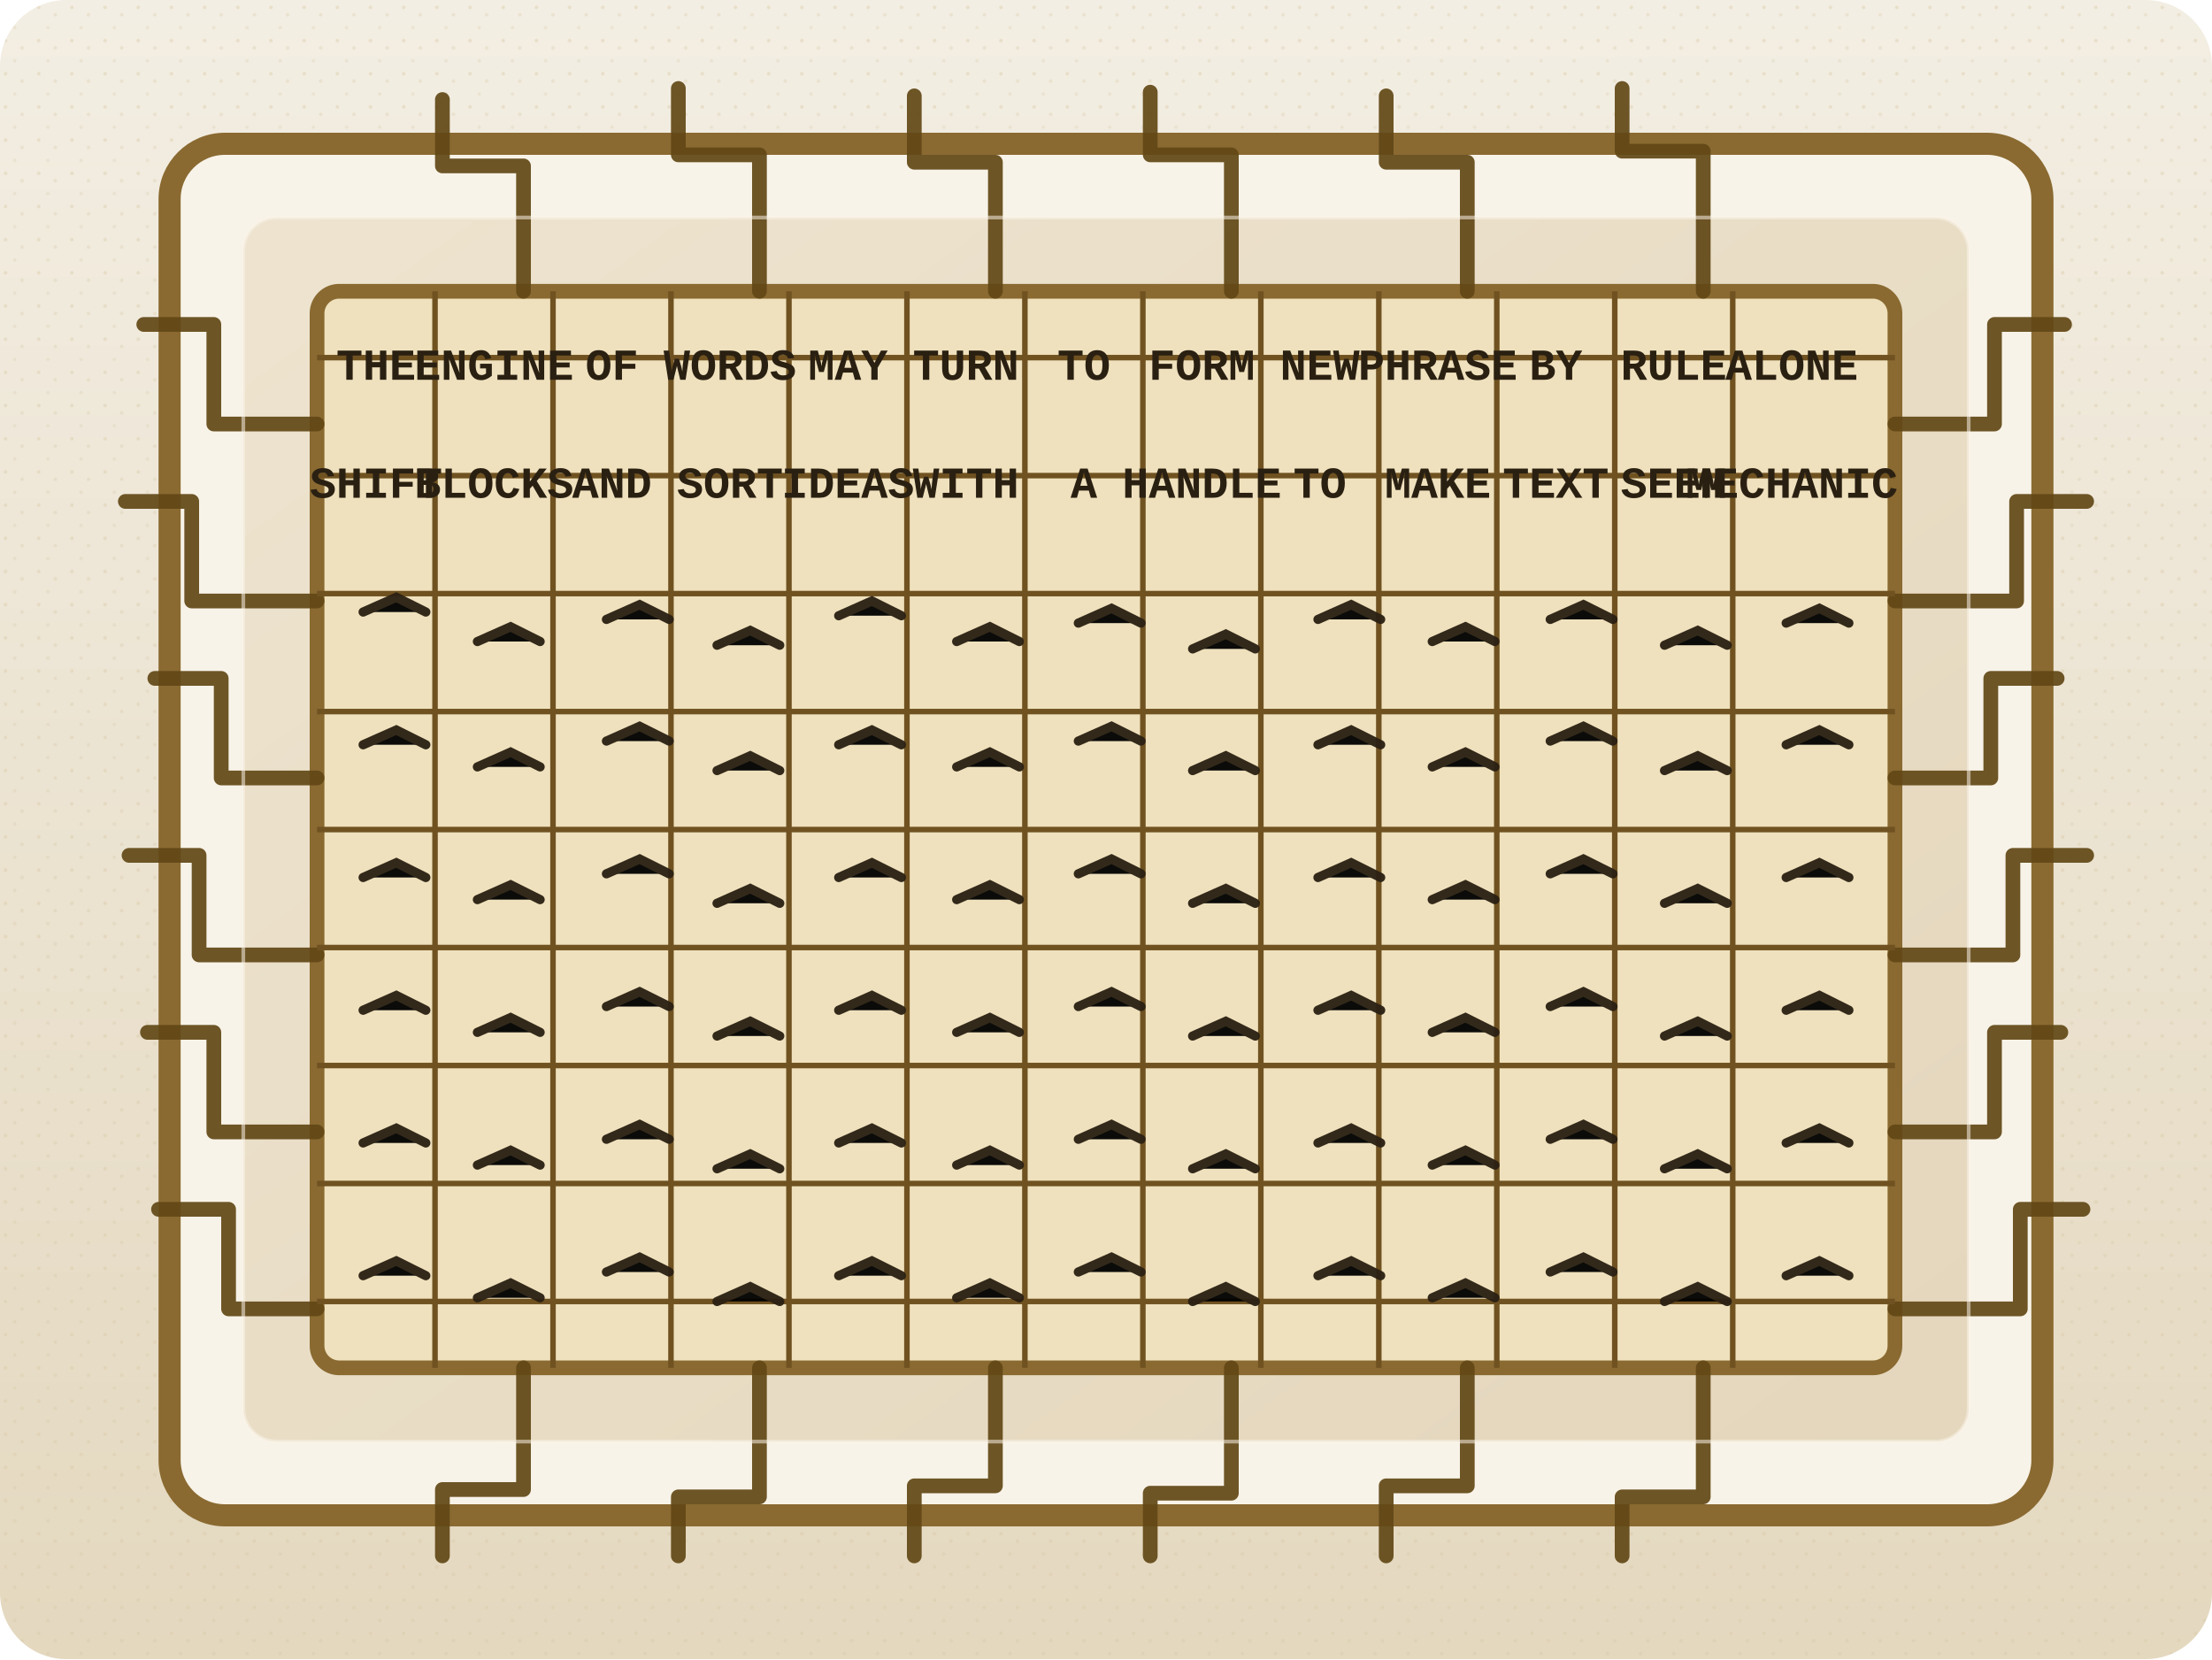
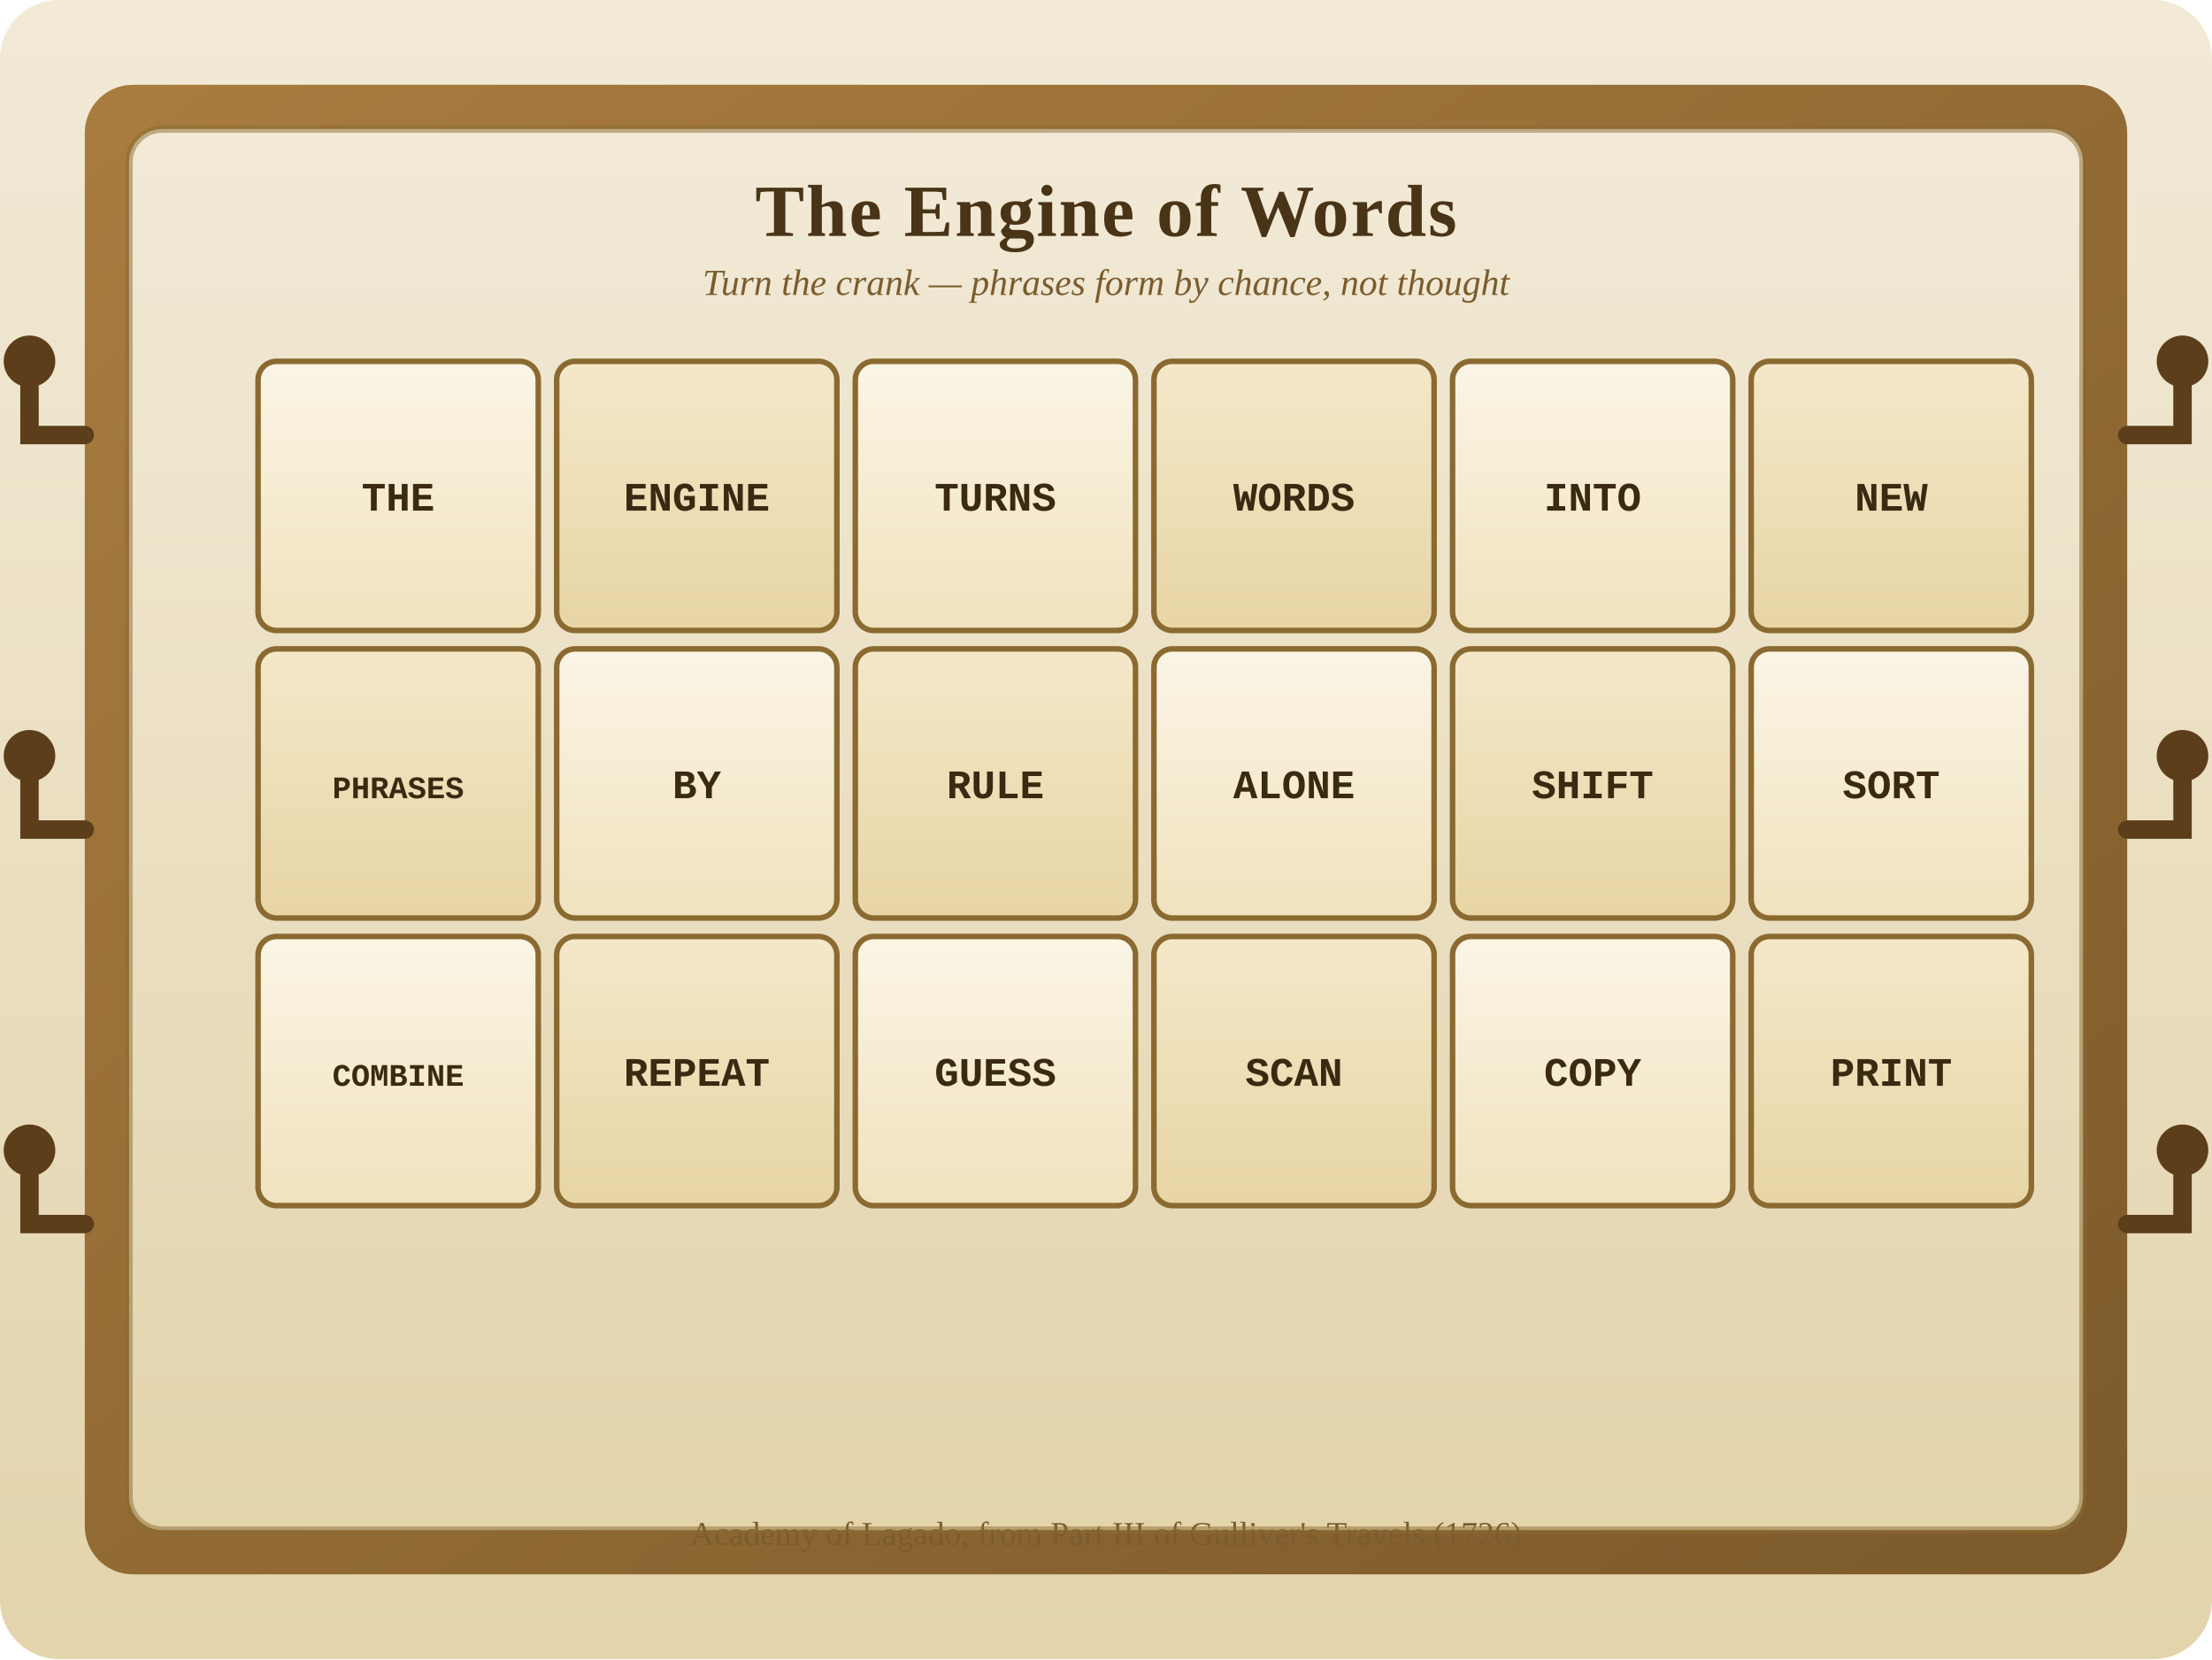
<svg xmlns="http://www.w3.org/2000/svg" viewBox="0 0 1200 900" role="img" aria-labelledby="title desc">
  <defs>
-     <linearGradient id="paper" x1="0" y1="0" x2="0" y2="1">
-       <stop offset="0%" stop-color="#f3eee3" />
-       <stop offset="100%" stop-color="#e4d8bf" />
+     <linearGradient id="paperBg" x1="0" y1="0" x2="0" y2="1">
+       <stop offset="0%" stop-color="#f2ead7" />
+       <stop offset="100%" stop-color="#e3d4ac" />
    </linearGradient>
-     <linearGradient id="frame" x1="0" y1="0" x2="1" y2="1">
-       <stop offset="0%" stop-color="#d2bc8f" />
-       <stop offset="100%" stop-color="#b08e4d" />
+     <linearGradient id="woodFrame" x1="0" y1="0" x2="1" y2="1">
+       <stop offset="0%" stop-color="#a97c3f" />
+       <stop offset="100%" stop-color="#7c5a2a" />
    </linearGradient>
-     <pattern id="grain" width="18" height="18" patternUnits="userSpaceOnUse">
-       <circle cx="3" cy="4" r="1" fill="#d8c8a3" opacity="0.38" />
-       <circle cx="12" cy="8" r="1" fill="#d2c09b" opacity="0.26" />
-       <circle cx="8" cy="15" r="1" fill="#cab890" opacity="0.18" />
-     </pattern>
+     <linearGradient id="tileA" x1="0" y1="0" x2="0" y2="1">
+       <stop offset="0%" stop-color="#fbf5e6" />
+       <stop offset="100%" stop-color="#f0e2bd" />
+     </linearGradient>
+     <linearGradient id="tileB" x1="0" y1="0" x2="0" y2="1">
+       <stop offset="0%" stop-color="#f4e8c9" />
+       <stop offset="100%" stop-color="#e7d5a5" />
+     </linearGradient>
  </defs>
-   <rect width="1200" height="900" rx="36" fill="url(#paper)" />
-   <rect width="1200" height="900" rx="36" fill="url(#grain)" />
-   <rect x="92" y="78" width="1016" height="744" rx="30" fill="#f8f3e8" stroke="#8a6a31" stroke-width="12" />
-   <rect x="132" y="118" width="936" height="664" rx="18" fill="url(#frame)" opacity="0.28" />
-   <rect x="172" y="158" width="856" height="584" rx="12" fill="#efe1bd" stroke="#8a6a31" stroke-width="8" />
-   <g fill="none" stroke="#624816" stroke-width="8" stroke-linecap="round" stroke-linejoin="round" opacity="0.92">
-     <path d="M172 230 H116 v-54 h-38" />
-     <path d="M172 326 H104 v-54 H68" />
-     <path d="M172 422 H120 v-54 H84" />
-     <path d="M172 518 H108 v-54 H70" />
-     <path d="M172 614 H116 v-54 H80" />
-     <path d="M172 710 H124 v-54 H86" />
-     <path d="M1028 230 H1082 v-54 h38" />
-     <path d="M1028 326 H1094 v-54 h38" />
-     <path d="M1028 422 H1080 v-54 h36" />
-     <path d="M1028 518 H1092 v-54 h40" />
-     <path d="M1028 614 H1082 v-54 h36" />
-     <path d="M1028 710 H1096 v-54 h34" />
-     <path d="M284 742 V808 h-44 v36" />
-     <path d="M412 742 V812 h-44 v32" />
-     <path d="M540 742 V806 h-44 v38" />
-     <path d="M668 742 V810 h-44 v34" />
-     <path d="M796 742 V806 h-44 v38" />
-     <path d="M924 742 V812 h-44 v32" />
-     <path d="M284 158 V90 h-44 V54" />
-     <path d="M412 158 V84 h-44 V48" />
-     <path d="M540 158 V88 h-44 V52" />
-     <path d="M668 158 V84 h-44 V50" />
-     <path d="M796 158 V88 h-44 V52" />
-     <path d="M924 158 V82 h-44 V48" />
+   <rect width="1200" height="900" rx="32" fill="url(#paperBg)" />
+   <rect x="46" y="46" width="1108" height="808" rx="26" fill="url(#woodFrame)" />
+   <rect x="70" y="70" width="1060" height="760" rx="18" fill="url(#paperBg)" />
+   <text x="600" y="128" fill="#4a3417" font-family="Georgia, 'Times New Roman', serif" font-size="40" font-weight="700" text-anchor="middle" letter-spacing="1">The Engine of Words</text>
+   <text x="600" y="160" fill="#7a5c2e" font-family="Georgia, 'Times New Roman', serif" font-size="20" font-style="italic" text-anchor="middle">Turn the crank — phrases form by chance, not thought</text>
+   <g>
+     <rect x="140" y="196" width="152" height="146" rx="10" fill="url(#tileA)" stroke="#8a6a31" stroke-width="3" />
+     <rect x="302" y="196" width="152" height="146" rx="10" fill="url(#tileB)" stroke="#8a6a31" stroke-width="3" />
+     <rect x="464" y="196" width="152" height="146" rx="10" fill="url(#tileA)" stroke="#8a6a31" stroke-width="3" />
+     <rect x="626" y="196" width="152" height="146" rx="10" fill="url(#tileB)" stroke="#8a6a31" stroke-width="3" />
+     <rect x="788" y="196" width="152" height="146" rx="10" fill="url(#tileA)" stroke="#8a6a31" stroke-width="3" />
+     <rect x="950" y="196" width="152" height="146" rx="10" fill="url(#tileB)" stroke="#8a6a31" stroke-width="3" />
+     <rect x="140" y="352" width="152" height="146" rx="10" fill="url(#tileB)" stroke="#8a6a31" stroke-width="3" />
+     <rect x="302" y="352" width="152" height="146" rx="10" fill="url(#tileA)" stroke="#8a6a31" stroke-width="3" />
+     <rect x="464" y="352" width="152" height="146" rx="10" fill="url(#tileB)" stroke="#8a6a31" stroke-width="3" />
+     <rect x="626" y="352" width="152" height="146" rx="10" fill="url(#tileA)" stroke="#8a6a31" stroke-width="3" />
+     <rect x="788" y="352" width="152" height="146" rx="10" fill="url(#tileB)" stroke="#8a6a31" stroke-width="3" />
+     <rect x="950" y="352" width="152" height="146" rx="10" fill="url(#tileA)" stroke="#8a6a31" stroke-width="3" />
+     <rect x="140" y="508" width="152" height="146" rx="10" fill="url(#tileA)" stroke="#8a6a31" stroke-width="3" />
+     <rect x="302" y="508" width="152" height="146" rx="10" fill="url(#tileB)" stroke="#8a6a31" stroke-width="3" />
+     <rect x="464" y="508" width="152" height="146" rx="10" fill="url(#tileA)" stroke="#8a6a31" stroke-width="3" />
+     <rect x="626" y="508" width="152" height="146" rx="10" fill="url(#tileB)" stroke="#8a6a31" stroke-width="3" />
+     <rect x="788" y="508" width="152" height="146" rx="10" fill="url(#tileA)" stroke="#8a6a31" stroke-width="3" />
+     <rect x="950" y="508" width="152" height="146" rx="10" fill="url(#tileB)" stroke="#8a6a31" stroke-width="3" />
  </g>
-   <g stroke="#705221" stroke-width="3">
-     <path d="M172 194 H1028" />
-     <path d="M172 258 H1028" />
-     <path d="M172 322 H1028" />
-     <path d="M172 386 H1028" />
-     <path d="M172 450 H1028" />
-     <path d="M172 514 H1028" />
-     <path d="M172 578 H1028" />
-     <path d="M172 642 H1028" />
-     <path d="M172 706 H1028" />
-     <path d="M236 158 V742" />
-     <path d="M300 158 V742" />
-     <path d="M364 158 V742" />
-     <path d="M428 158 V742" />
-     <path d="M492 158 V742" />
-     <path d="M556 158 V742" />
-     <path d="M620 158 V742" />
-     <path d="M684 158 V742" />
-     <path d="M748 158 V742" />
-     <path d="M812 158 V742" />
-     <path d="M876 158 V742" />
-     <path d="M940 158 V742" />
+   <g font-family="'SFMono-Regular', Consolas, 'Liberation Mono', Menlo, monospace" font-weight="700" text-anchor="middle">
+     <text x="216" y="277" font-size="22" fill="#3a2a12">THE</text>
+     <text x="378" y="277" font-size="22" fill="#3a2a12">ENGINE</text>
+     <text x="540" y="277" font-size="22" fill="#3a2a12">TURNS</text>
+     <text x="702" y="277" font-size="22" fill="#3a2a12">WORDS</text>
+     <text x="864" y="277" font-size="22" fill="#3a2a12">INTO</text>
+     <text x="1026" y="277" font-size="22" fill="#3a2a12">NEW</text>
+     <text x="216" y="433" font-size="17" fill="#3a2a12">PHRASES</text>
+     <text x="378" y="433" font-size="22" fill="#3a2a12">BY</text>
+     <text x="540" y="433" font-size="22" fill="#3a2a12">RULE</text>
+     <text x="702" y="433" font-size="22" fill="#3a2a12">ALONE</text>
+     <text x="864" y="433" font-size="22" fill="#3a2a12">SHIFT</text>
+     <text x="1026" y="433" font-size="22" fill="#3a2a12">SORT</text>
+     <text x="216" y="589" font-size="17" fill="#3a2a12">COMBINE</text>
+     <text x="378" y="589" font-size="22" fill="#3a2a12">REPEAT</text>
+     <text x="540" y="589" font-size="22" fill="#3a2a12">GUESS</text>
+     <text x="702" y="589" font-size="22" fill="#3a2a12">SCAN</text>
+     <text x="864" y="589" font-size="22" fill="#3a2a12">COPY</text>
+     <text x="1026" y="589" font-size="22" fill="#3a2a12">PRINT</text>
  </g>
-   <g fill="#2a2012" font-family="'SFMono-Regular', Consolas, 'Liberation Mono', Menlo, monospace" font-size="24" font-weight="700" text-anchor="middle">
-     <text x="204" y="206">THE</text>
-     <text x="268" y="206">ENGINE</text>
-     <text x="332" y="206">OF</text>
-     <text x="396" y="206">WORDS</text>
-     <text x="460" y="206">MAY</text>
-     <text x="524" y="206">TURN</text>
-     <text x="588" y="206">TO</text>
-     <text x="652" y="206">FORM</text>
-     <text x="716" y="206">NEW</text>
-     <text x="780" y="206">PHRASE</text>
-     <text x="844" y="206">BY</text>
-     <text x="908" y="206">RULE</text>
-     <text x="972" y="206">ALONE</text>
-     <text x="204" y="270">SHIFT</text>
-     <text x="268" y="270">BLOCKS</text>
-     <text x="332" y="270">AND</text>
-     <text x="396" y="270">SORT</text>
-     <text x="460" y="270">IDEAS</text>
-     <text x="524" y="270">WITH</text>
-     <text x="588" y="270">A</text>
-     <text x="652" y="270">HANDLE</text>
-     <text x="716" y="270">TO</text>
-     <text x="780" y="270">MAKE</text>
-     <text x="844" y="270">TEXT</text>
-     <text x="908" y="270">SEEM</text>
-     <text x="972" y="270">MECHANIC</text>
+   <g stroke="#5c3f1a" stroke-width="10" stroke-linecap="round" fill="none">
+     <path d="M46 236 h-30 v-40" />
+     <path d="M46 450 h-30 v-40" />
+     <path d="M46 664 h-30 v-40" />
  </g>
-   <g stroke="#2a2012" stroke-width="5" stroke-linecap="round" opacity="0.95">
-     <path d="M197 332 l18 -8 l16 8" />
-     <path d="M259 348 l18 -8 l16 8" />
-     <path d="M329 336 l18 -8 l16 8" />
-     <path d="M389 350 l18 -8 l16 8" />
-     <path d="M455 334 l18 -8 l16 8" />
-     <path d="M519 348 l18 -8 l16 8" />
-     <path d="M585 338 l18 -8 l16 8" />
-     <path d="M647 352 l18 -8 l16 8" />
-     <path d="M715 336 l18 -8 l16 8" />
-     <path d="M777 348 l18 -8 l16 8" />
-     <path d="M841 336 l18 -8 l16 8" />
-     <path d="M903 350 l18 -8 l16 8" />
-     <path d="M969 338 l18 -8 l16 8" />
-     <path d="M197 404 l18 -8 l16 8" />
-     <path d="M259 416 l18 -8 l16 8" />
-     <path d="M329 402 l18 -8 l16 8" />
-     <path d="M389 418 l18 -8 l16 8" />
-     <path d="M455 404 l18 -8 l16 8" />
-     <path d="M519 416 l18 -8 l16 8" />
-     <path d="M585 402 l18 -8 l16 8" />
-     <path d="M647 418 l18 -8 l16 8" />
-     <path d="M715 404 l18 -8 l16 8" />
-     <path d="M777 416 l18 -8 l16 8" />
-     <path d="M841 402 l18 -8 l16 8" />
-     <path d="M903 418 l18 -8 l16 8" />
-     <path d="M969 404 l18 -8 l16 8" />
-     <path d="M197 476 l18 -8 l16 8" />
-     <path d="M259 488 l18 -8 l16 8" />
-     <path d="M329 474 l18 -8 l16 8" />
-     <path d="M389 490 l18 -8 l16 8" />
-     <path d="M455 476 l18 -8 l16 8" />
-     <path d="M519 488 l18 -8 l16 8" />
-     <path d="M585 474 l18 -8 l16 8" />
-     <path d="M647 490 l18 -8 l16 8" />
-     <path d="M715 476 l18 -8 l16 8" />
-     <path d="M777 488 l18 -8 l16 8" />
-     <path d="M841 474 l18 -8 l16 8" />
-     <path d="M903 490 l18 -8 l16 8" />
-     <path d="M969 476 l18 -8 l16 8" />
-     <path d="M197 548 l18 -8 l16 8" />
-     <path d="M259 560 l18 -8 l16 8" />
-     <path d="M329 546 l18 -8 l16 8" />
-     <path d="M389 562 l18 -8 l16 8" />
-     <path d="M455 548 l18 -8 l16 8" />
-     <path d="M519 560 l18 -8 l16 8" />
-     <path d="M585 546 l18 -8 l16 8" />
-     <path d="M647 562 l18 -8 l16 8" />
-     <path d="M715 548 l18 -8 l16 8" />
-     <path d="M777 560 l18 -8 l16 8" />
-     <path d="M841 546 l18 -8 l16 8" />
-     <path d="M903 562 l18 -8 l16 8" />
-     <path d="M969 548 l18 -8 l16 8" />
-     <path d="M197 620 l18 -8 l16 8" />
-     <path d="M259 632 l18 -8 l16 8" />
-     <path d="M329 618 l18 -8 l16 8" />
-     <path d="M389 634 l18 -8 l16 8" />
-     <path d="M455 620 l18 -8 l16 8" />
-     <path d="M519 632 l18 -8 l16 8" />
-     <path d="M585 618 l18 -8 l16 8" />
-     <path d="M647 634 l18 -8 l16 8" />
-     <path d="M715 620 l18 -8 l16 8" />
-     <path d="M777 632 l18 -8 l16 8" />
-     <path d="M841 618 l18 -8 l16 8" />
-     <path d="M903 634 l18 -8 l16 8" />
-     <path d="M969 620 l18 -8 l16 8" />
-     <path d="M197 692 l18 -8 l16 8" />
-     <path d="M259 704 l18 -8 l16 8" />
-     <path d="M329 690 l18 -8 l16 8" />
-     <path d="M389 706 l18 -8 l16 8" />
-     <path d="M455 692 l18 -8 l16 8" />
-     <path d="M519 704 l18 -8 l16 8" />
-     <path d="M585 690 l18 -8 l16 8" />
-     <path d="M647 706 l18 -8 l16 8" />
-     <path d="M715 692 l18 -8 l16 8" />
-     <path d="M777 704 l18 -8 l16 8" />
-     <path d="M841 690 l18 -8 l16 8" />
-     <path d="M903 706 l18 -8 l16 8" />
-     <path d="M969 692 l18 -8 l16 8" />
+   <g fill="#5c3f1a">
+     <circle cx="16" cy="196" r="14" />
+     <circle cx="16" cy="410" r="14" />
+     <circle cx="16" cy="624" r="14" />
  </g>
-   <rect x="132" y="118" width="936" height="664" rx="18" fill="none" stroke="#f9f3e7" stroke-width="2" opacity="0.55" />
+   <g stroke="#5c3f1a" stroke-width="10" stroke-linecap="round" fill="none">
+     <path d="M1154 236 h30 v-40" />
+     <path d="M1154 450 h30 v-40" />
+     <path d="M1154 664 h30 v-40" />
+   </g>
+   <g fill="#5c3f1a">
+     <circle cx="1184" cy="196" r="14" />
+     <circle cx="1184" cy="410" r="14" />
+     <circle cx="1184" cy="624" r="14" />
+   </g>
+   <text x="600" y="838" fill="#7a5c2e" font-family="Georgia, 'Times New Roman', serif" font-size="18" text-anchor="middle">Academy of Lagado, from Part III of Gulliver's Travels (1726)</text>
+   <rect x="70" y="70" width="1060" height="760" rx="18" fill="none" stroke="#8a6a31" stroke-width="4" opacity="0.5" />
</svg>
